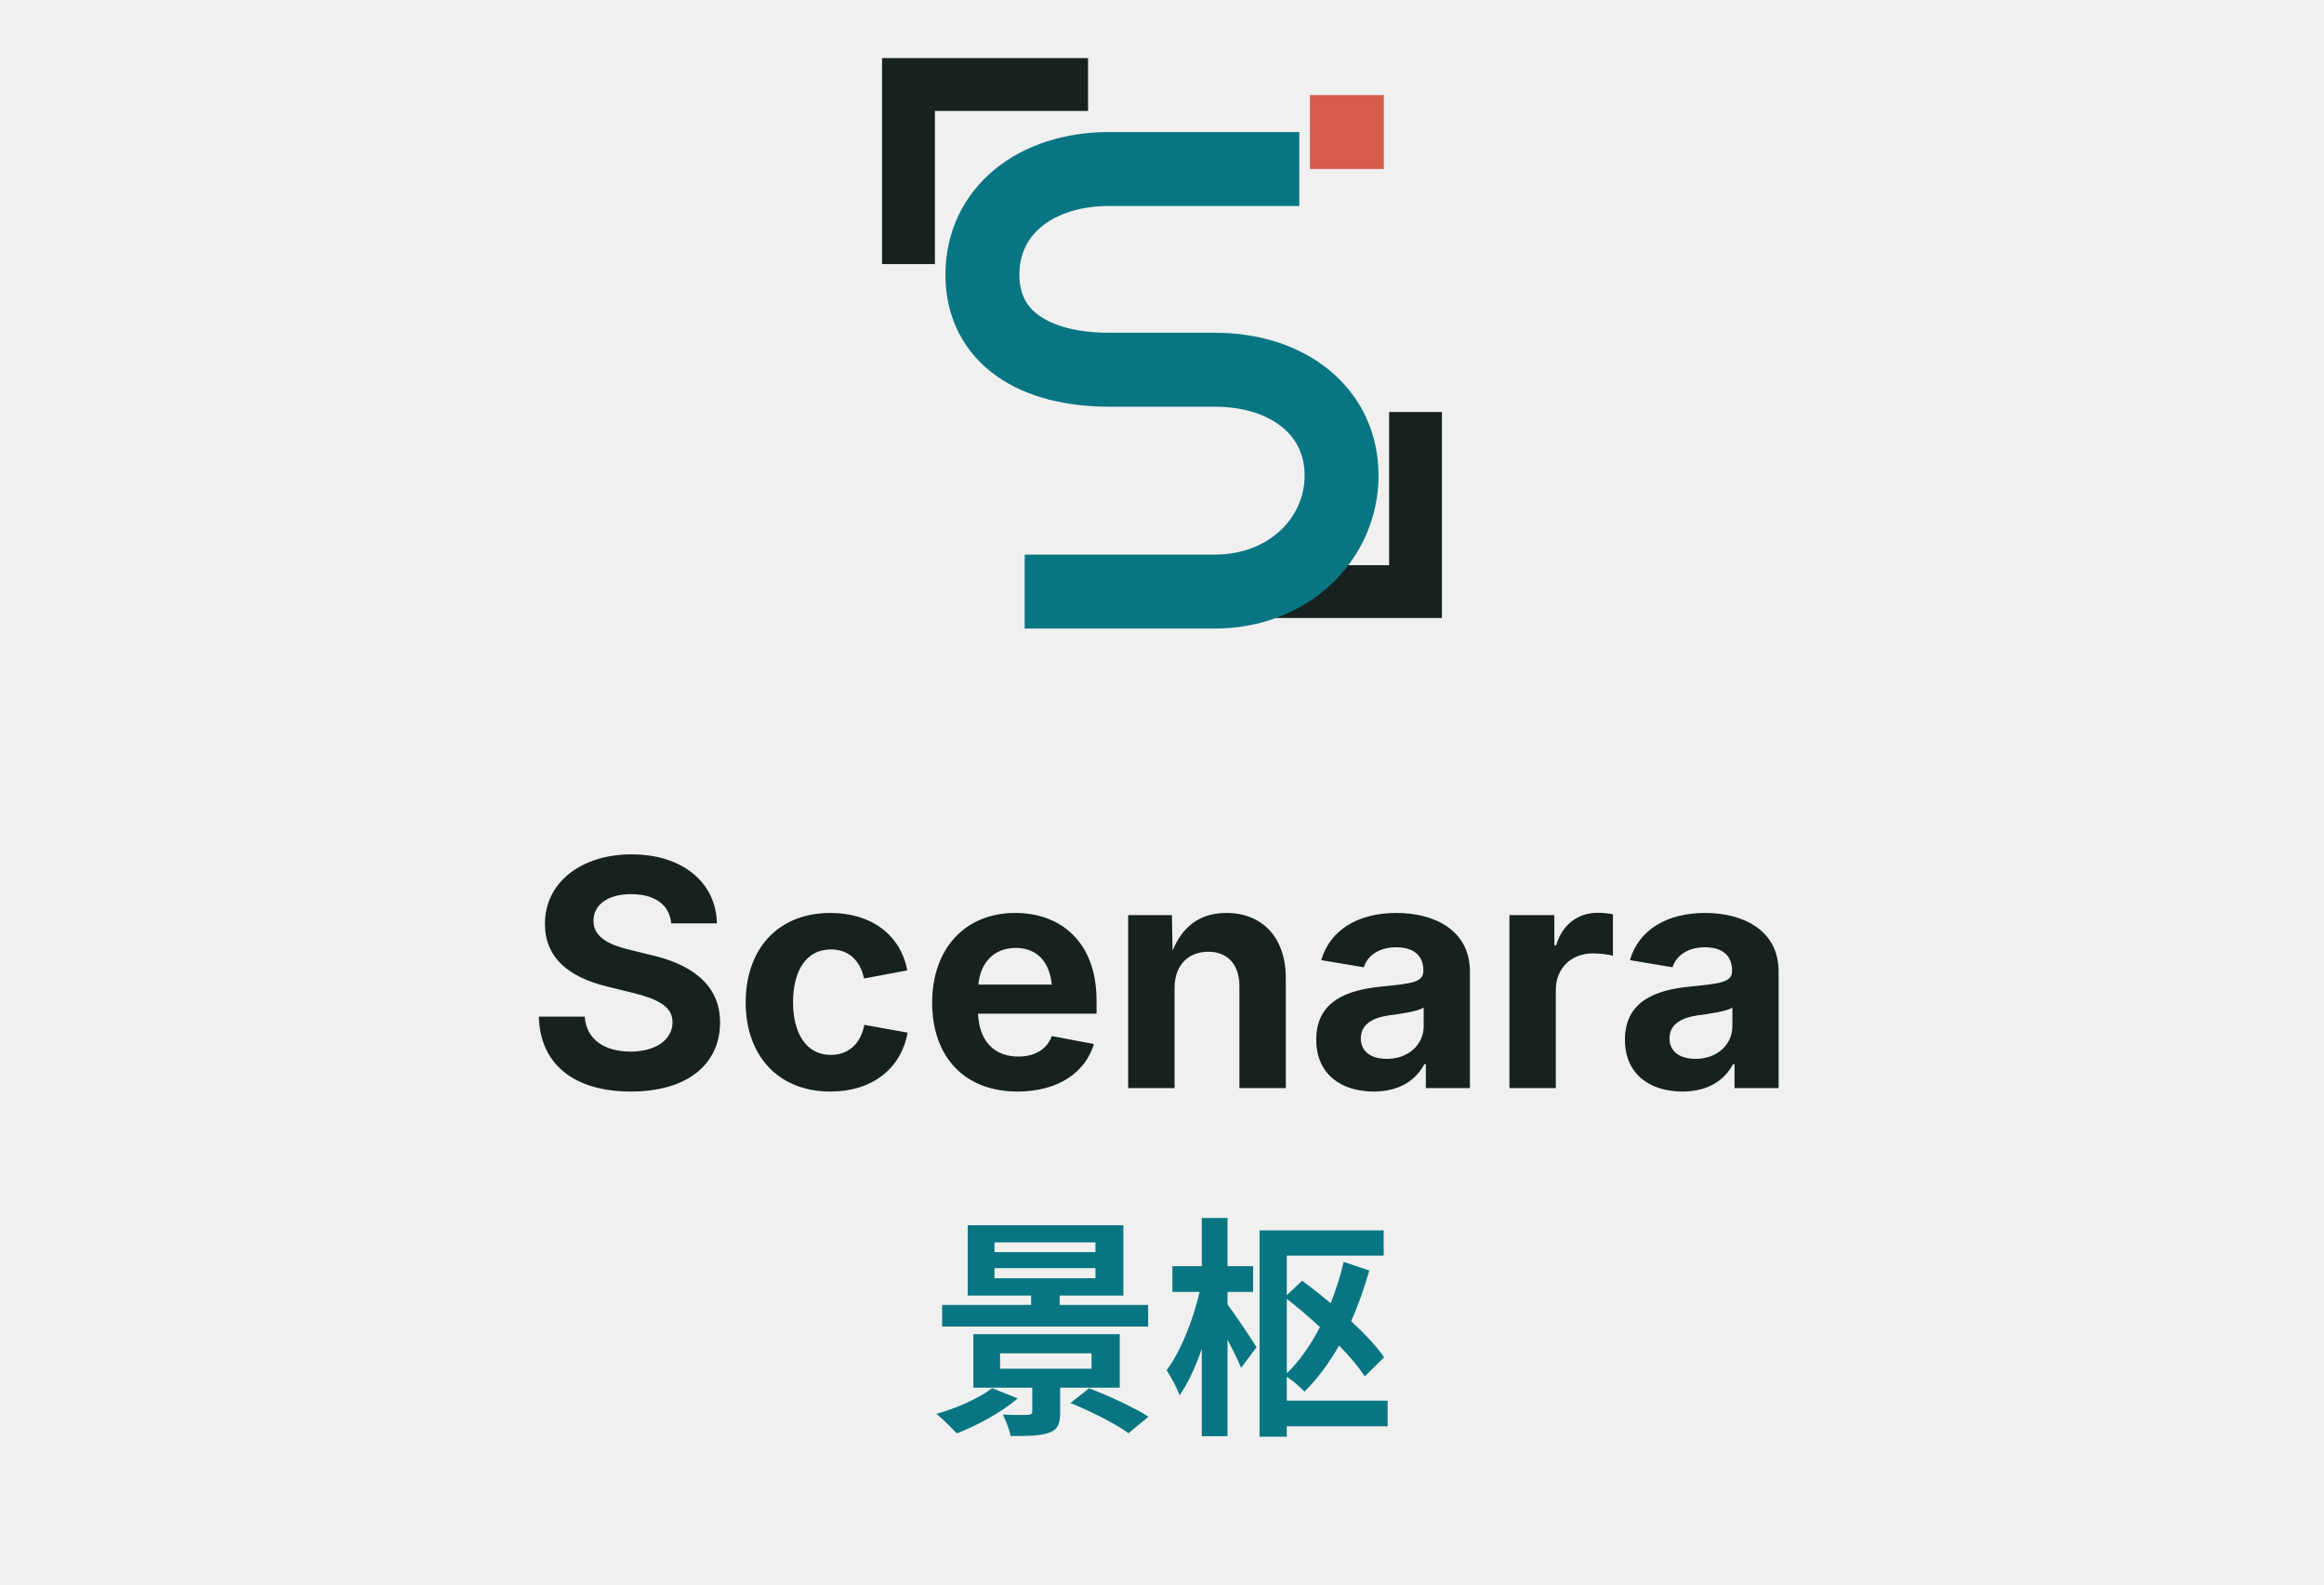
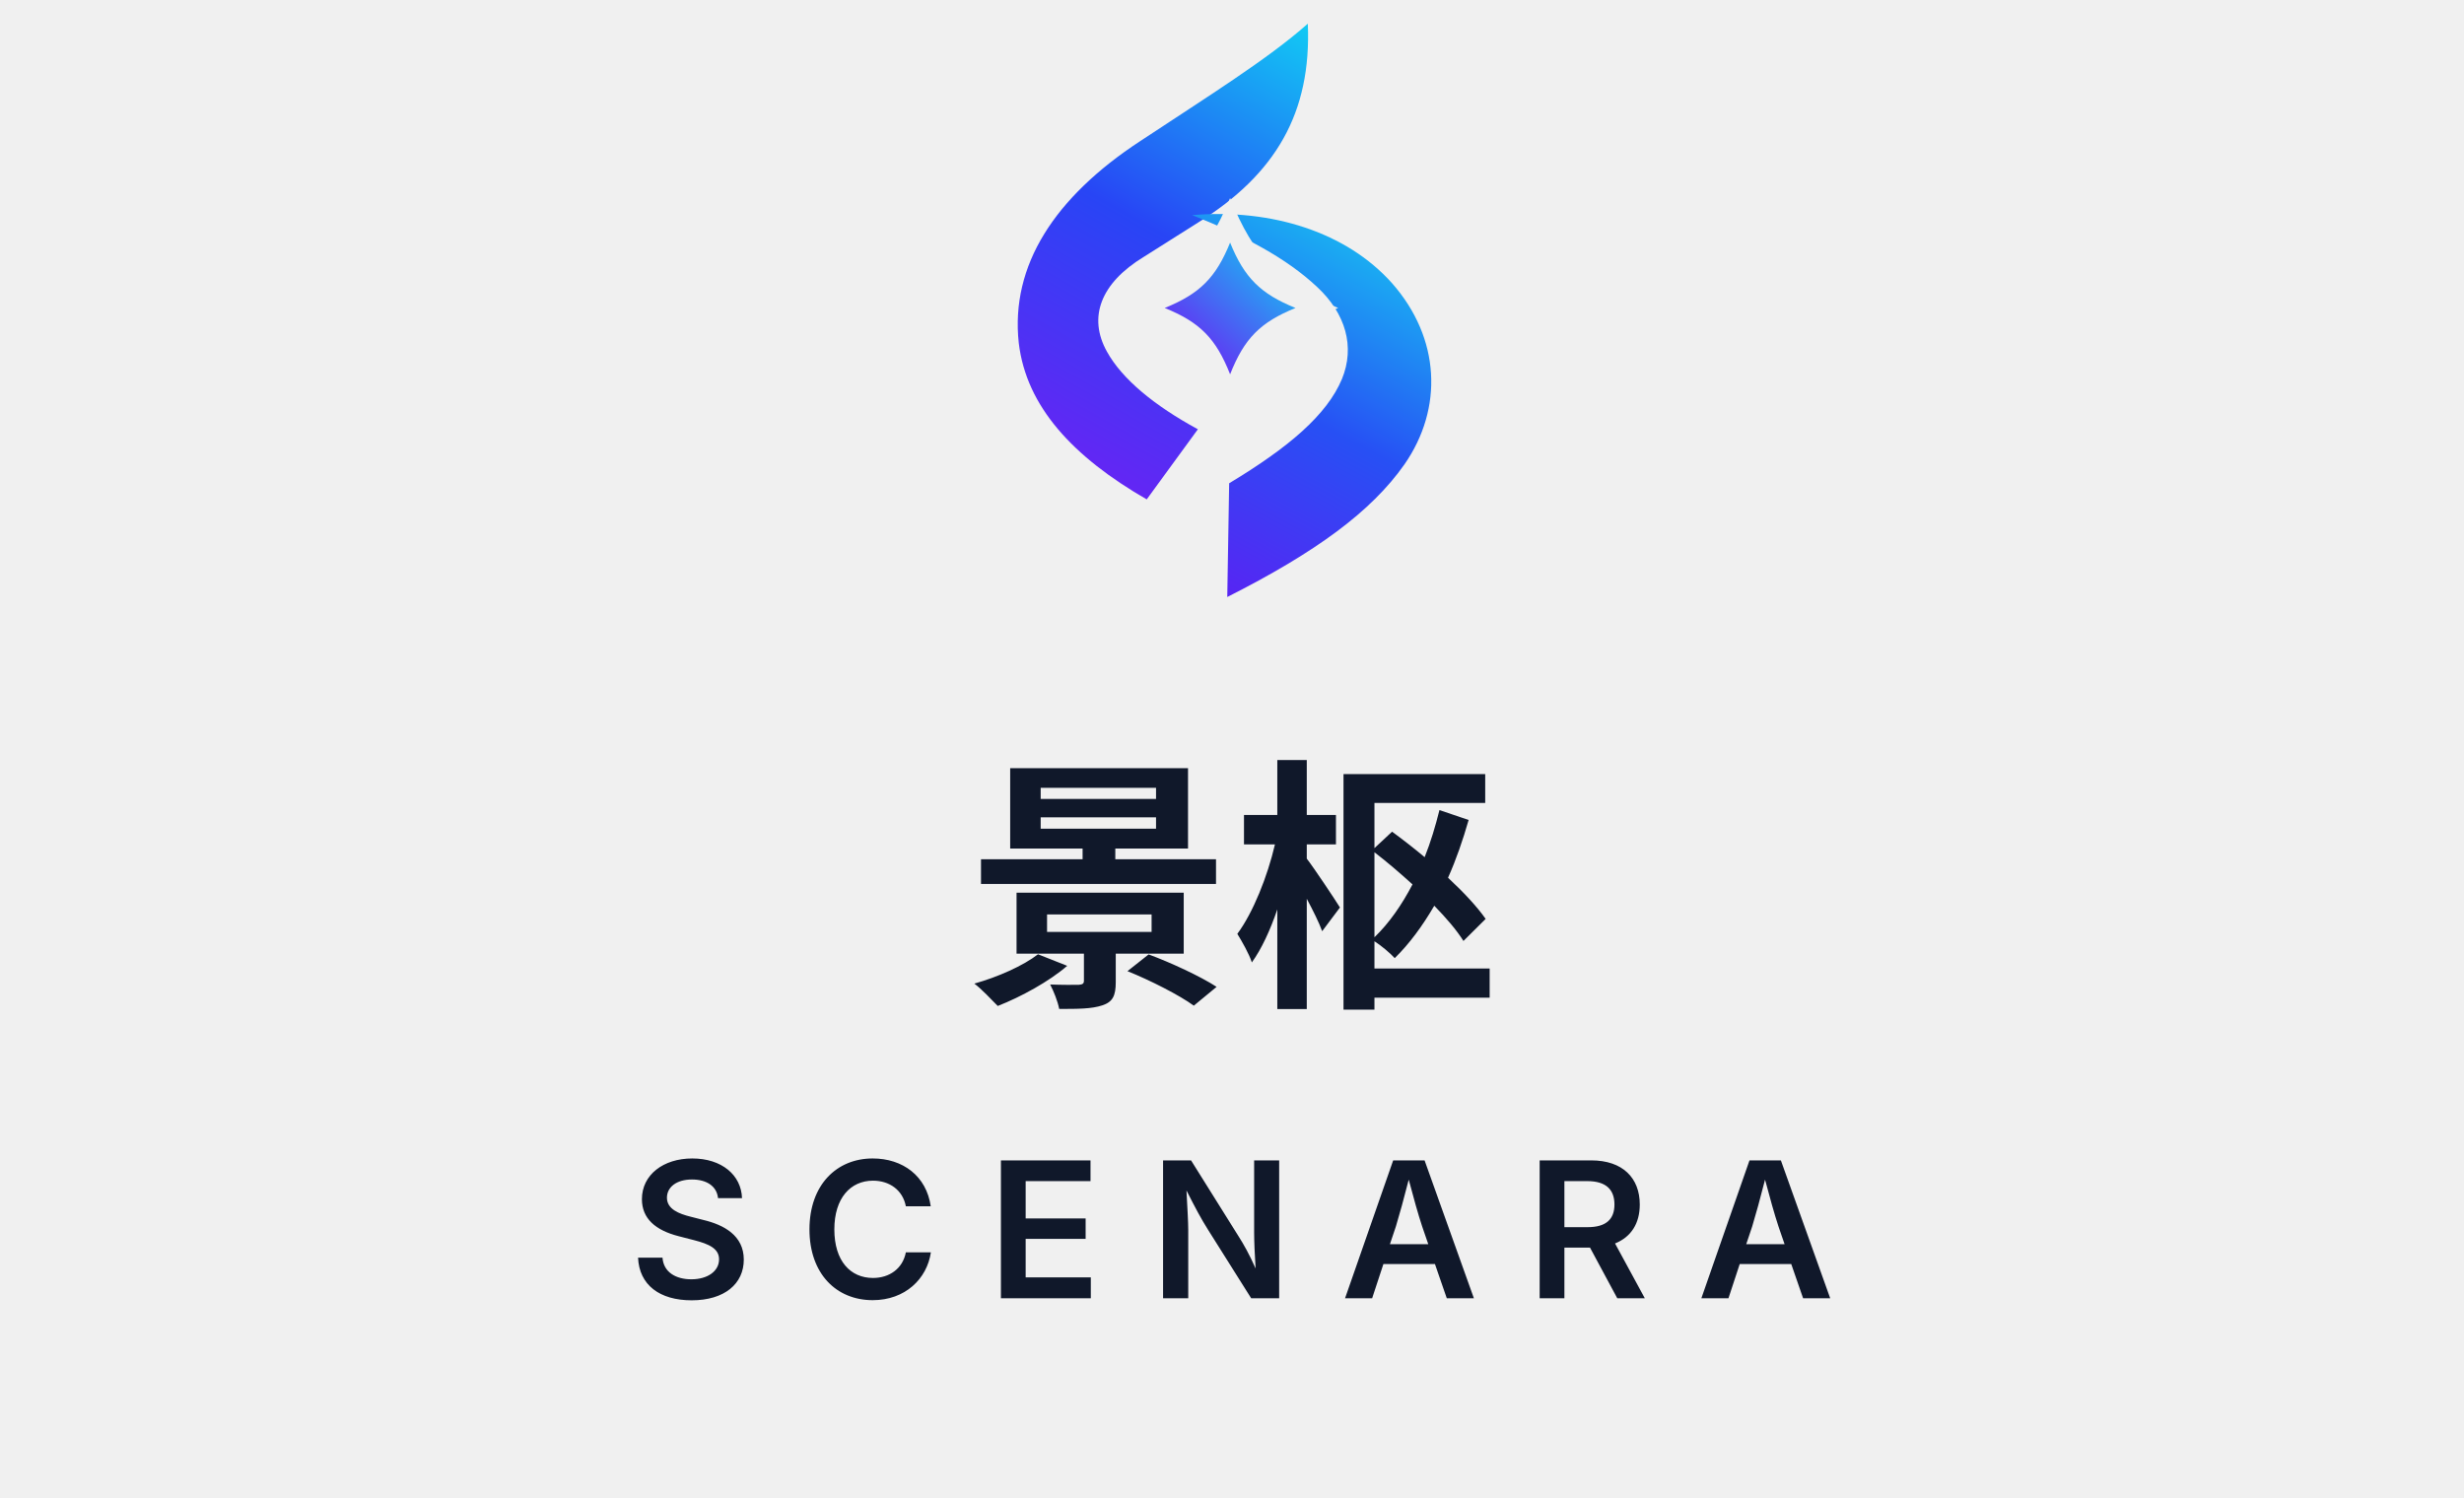
- <svg xmlns="http://www.w3.org/2000/svg" viewBox="0 0 220 150" role="img" aria-labelledby="title">
-   <g transform="translate(78)">
-     <path d="M8 25V8h17M39 56h17V39" fill="none" stroke="#17211F" stroke-width="5" />
-     <path d="M45 16H27c-7 0-12 4-12 10s5 9 12 9h10c7 0 12 4 12 10s-5 11-12 11H19" fill="none" stroke="#087682" stroke-width="7" />
-     <rect x="46" y="9" width="7" height="7" fill="#D85C4A" />
+ <svg xmlns="http://www.w3.org/2000/svg" viewBox="0 0 260 158" role="img" aria-labelledby="title">
+   <defs>
+     <linearGradient id="ribbon-a" x1="13" y1="51" x2="40" y2="3" gradientUnits="userSpaceOnUse">
+       <stop stop-color="#6B22F4" />
+       <stop offset=".52" stop-color="#2845F5" />
+       <stop offset="1" stop-color="#12C8F4" />
+     </linearGradient>
+     <linearGradient id="ribbon-b" x1="49" y1="25" x2="29" y2="62" gradientUnits="userSpaceOnUse">
+       <stop stop-color="#18BDF2" />
+       <stop offset=".5" stop-color="#2750F4" />
+       <stop offset="1" stop-color="#5824F3" />
+     </linearGradient>
+     <linearGradient id="core" x1="27" y1="38" x2="37" y2="27" gradientUnits="userSpaceOnUse">
+       <stop stop-color="#6B22F4" />
+       <stop offset="1" stop-color="#18BDF2" />
+     </linearGradient>
+     <mask id="core-cutout" maskUnits="userSpaceOnUse" x="0" y="0" width="64" height="64">
+       <rect width="64" height="64" fill="#fff" />
+       <path d="M31.8 20.9c2.5 6.2 5.2 9 11.4 11.6-6.2 2.5-8.9 5.4-11.4 11.6-2.6-6.2-5.3-9.1-11.5-11.6 6.2-2.6 8.9-5.4 11.5-11.6Z" fill="#000" />
+     </mask>
+   </defs>
+   <g transform="translate(98)">
+     <g mask="url(#core-cutout)">
+       <path fill="url(#ribbon-a)" d="M40 2.5c.4 9.4-3.4 15.9-11.6 21l-5.7 3.6c-4.6 2.8-5.9 6.4-3.9 10 1.6 2.9 5 5.7 9.6 8.2L23 52.7c-7.8-4.5-12.7-9.8-13.5-16.5-.9-8.2 3.8-15.4 12.8-21.3C29.4 10.2 35.7 6.3 40 2.5Z" />
+       <path fill="url(#ribbon-b)" d="M27.8 22.7c8.4-.7 16.3 1.8 21.1 7.2 5.1 5.8 5.4 13.2 1.3 19.1-3.5 5-9.4 9.3-18.7 14l.2-12c6.3-3.8 10.3-7.2 11.9-11 1.4-3.4.4-6.9-2.6-9.7-3.3-3.1-7.7-5.4-13.2-7.6Z" />
+     </g>
+     <path fill="url(#core)" d="M31.8 25.6c1.5 3.7 3.2 5.4 6.9 6.9-3.7 1.5-5.4 3.2-6.9 7-1.5-3.8-3.2-5.5-6.9-7 3.7-1.5 5.4-3.2 6.9-6.9Z" />
  </g>
-   <text x="110" y="103" text-anchor="middle" fill="#17211F" font-family="Inter,Segoe UI,Arial,sans-serif" font-size="30" font-weight="700">Scenara</text>
-   <text x="110" y="134" text-anchor="middle" fill="#087682" font-family="Noto Sans SC,Microsoft YaHei,sans-serif" font-size="22" font-weight="600">景枢</text>
+   <text x="130" y="104" text-anchor="middle" fill="#10182A" font-family="Noto Sans SC,Microsoft YaHei,sans-serif" font-size="28" font-weight="700">景枢</text>
+   <text x="130" y="137" text-anchor="middle" fill="#10182A" font-family="Inter,Segoe UI,Arial,sans-serif" font-size="20" font-weight="600" letter-spacing="5">SCENARA</text>
</svg>
